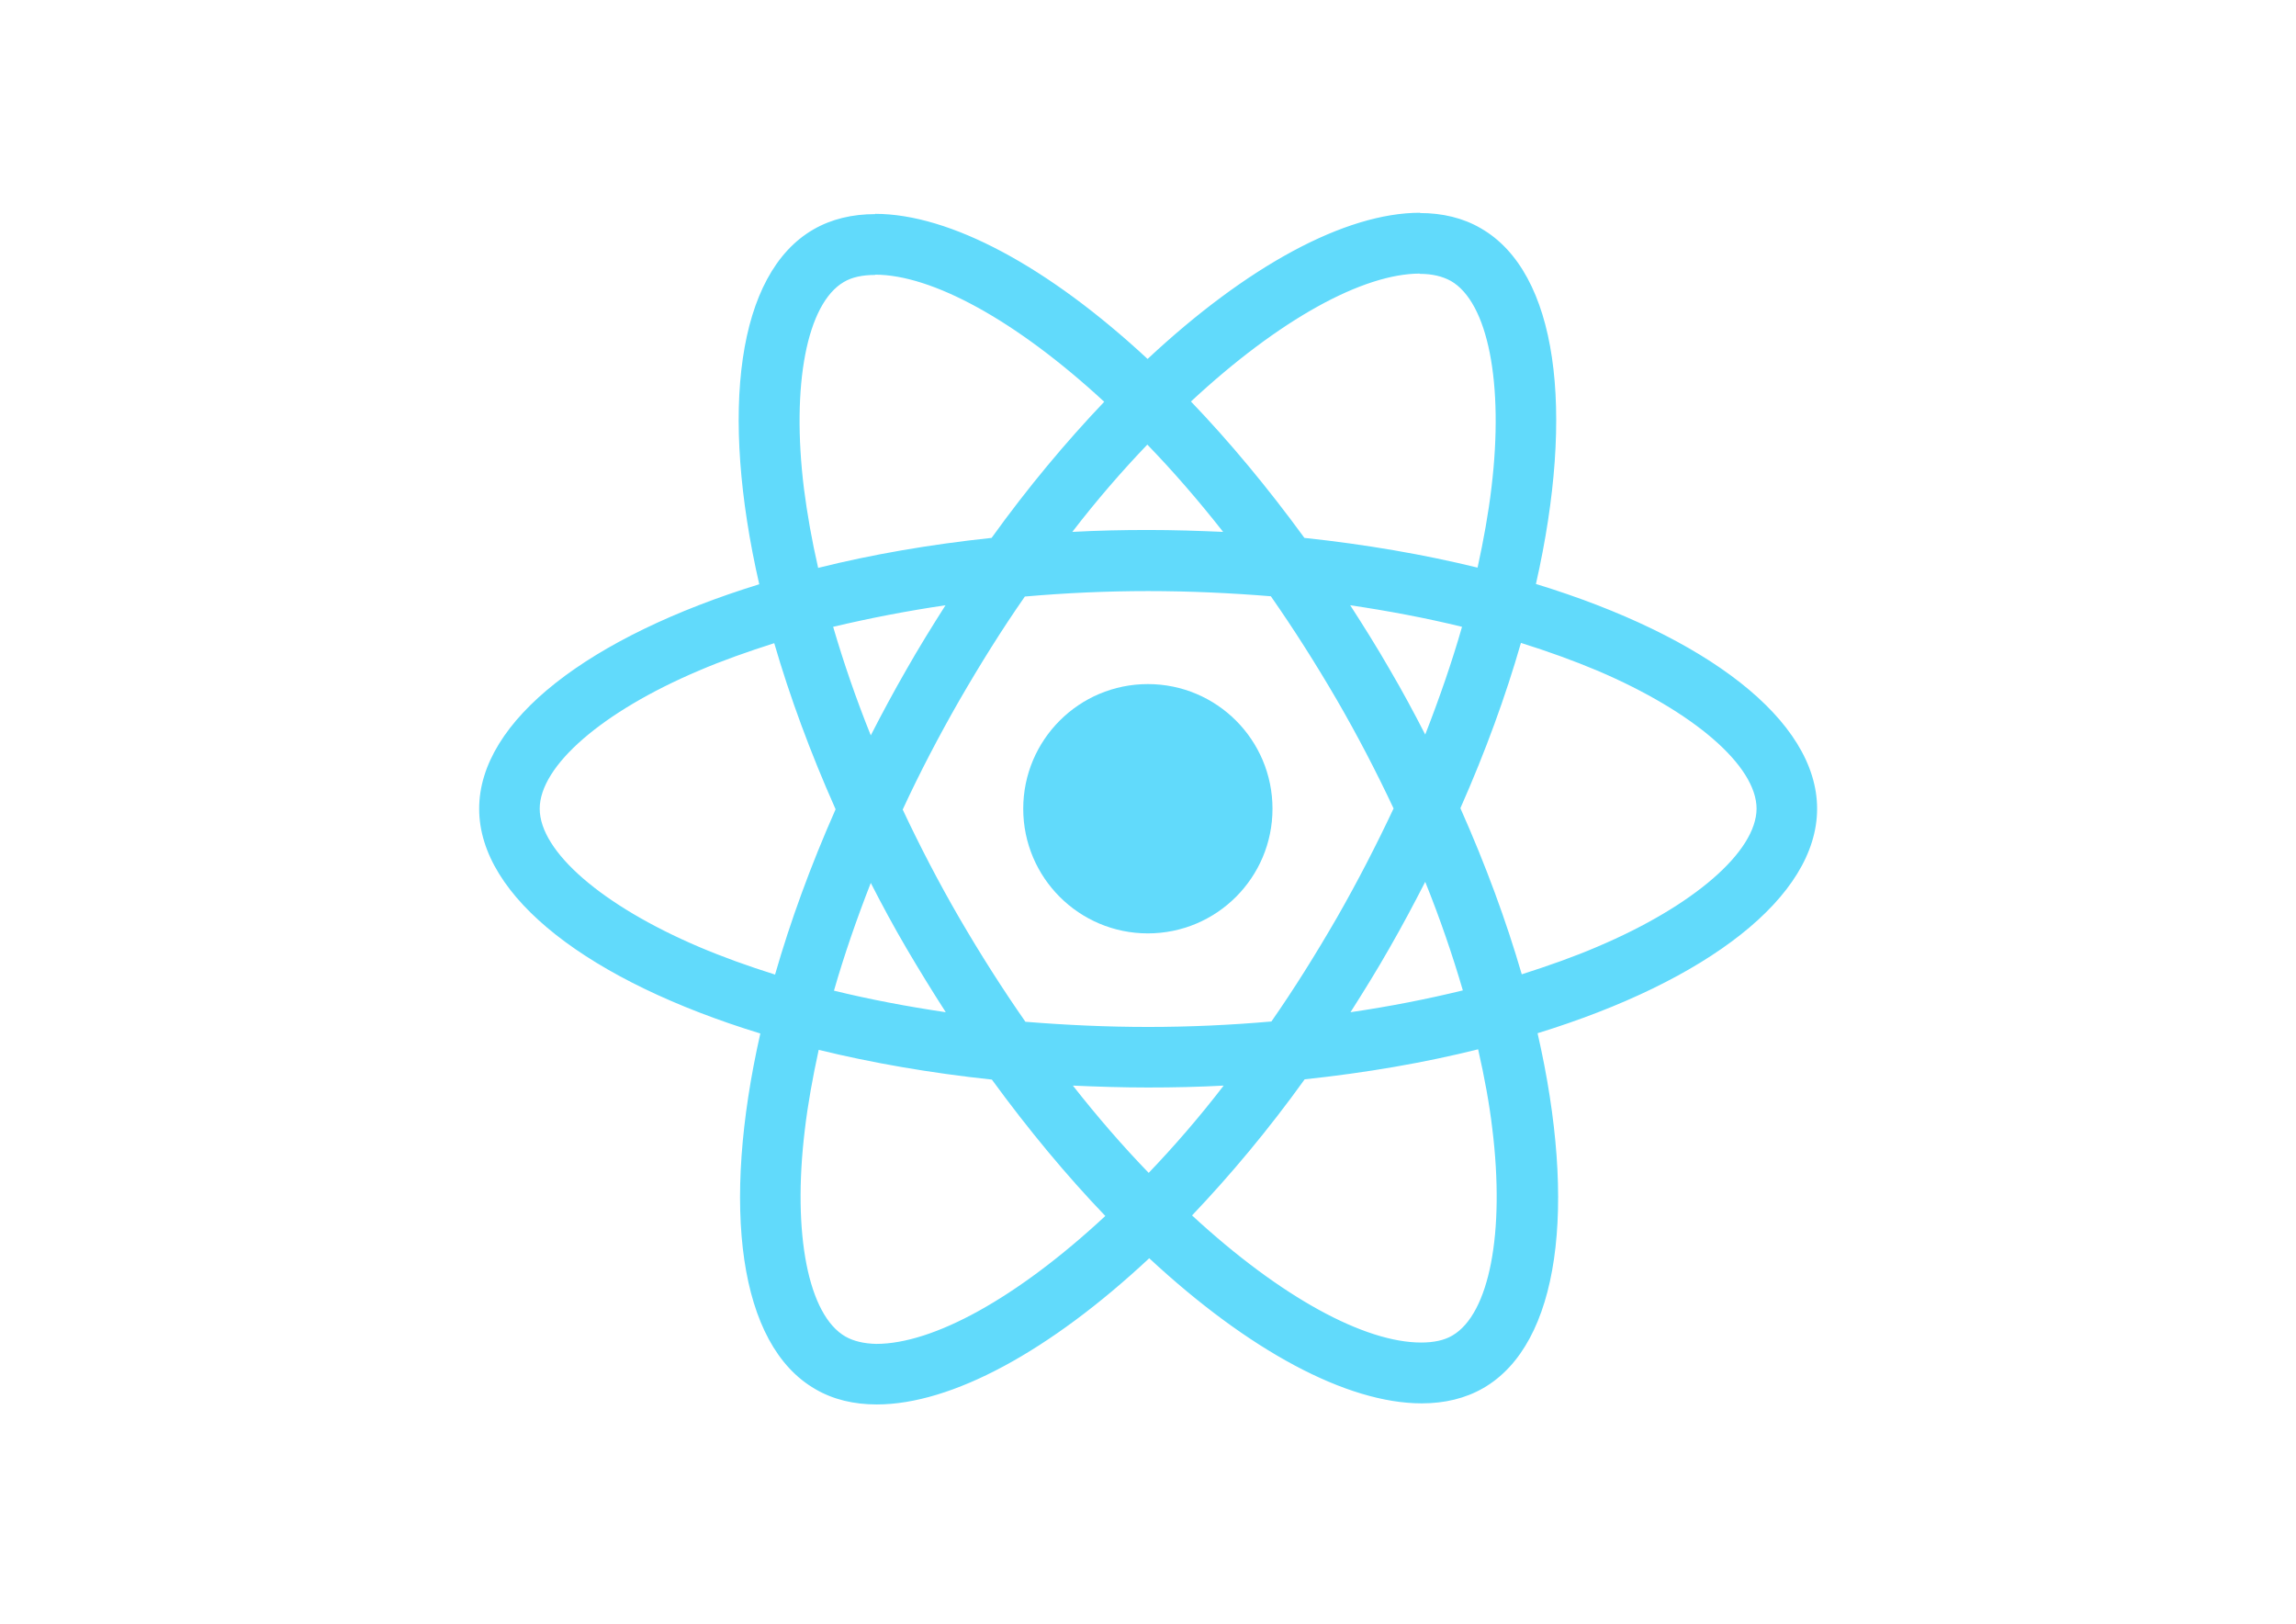
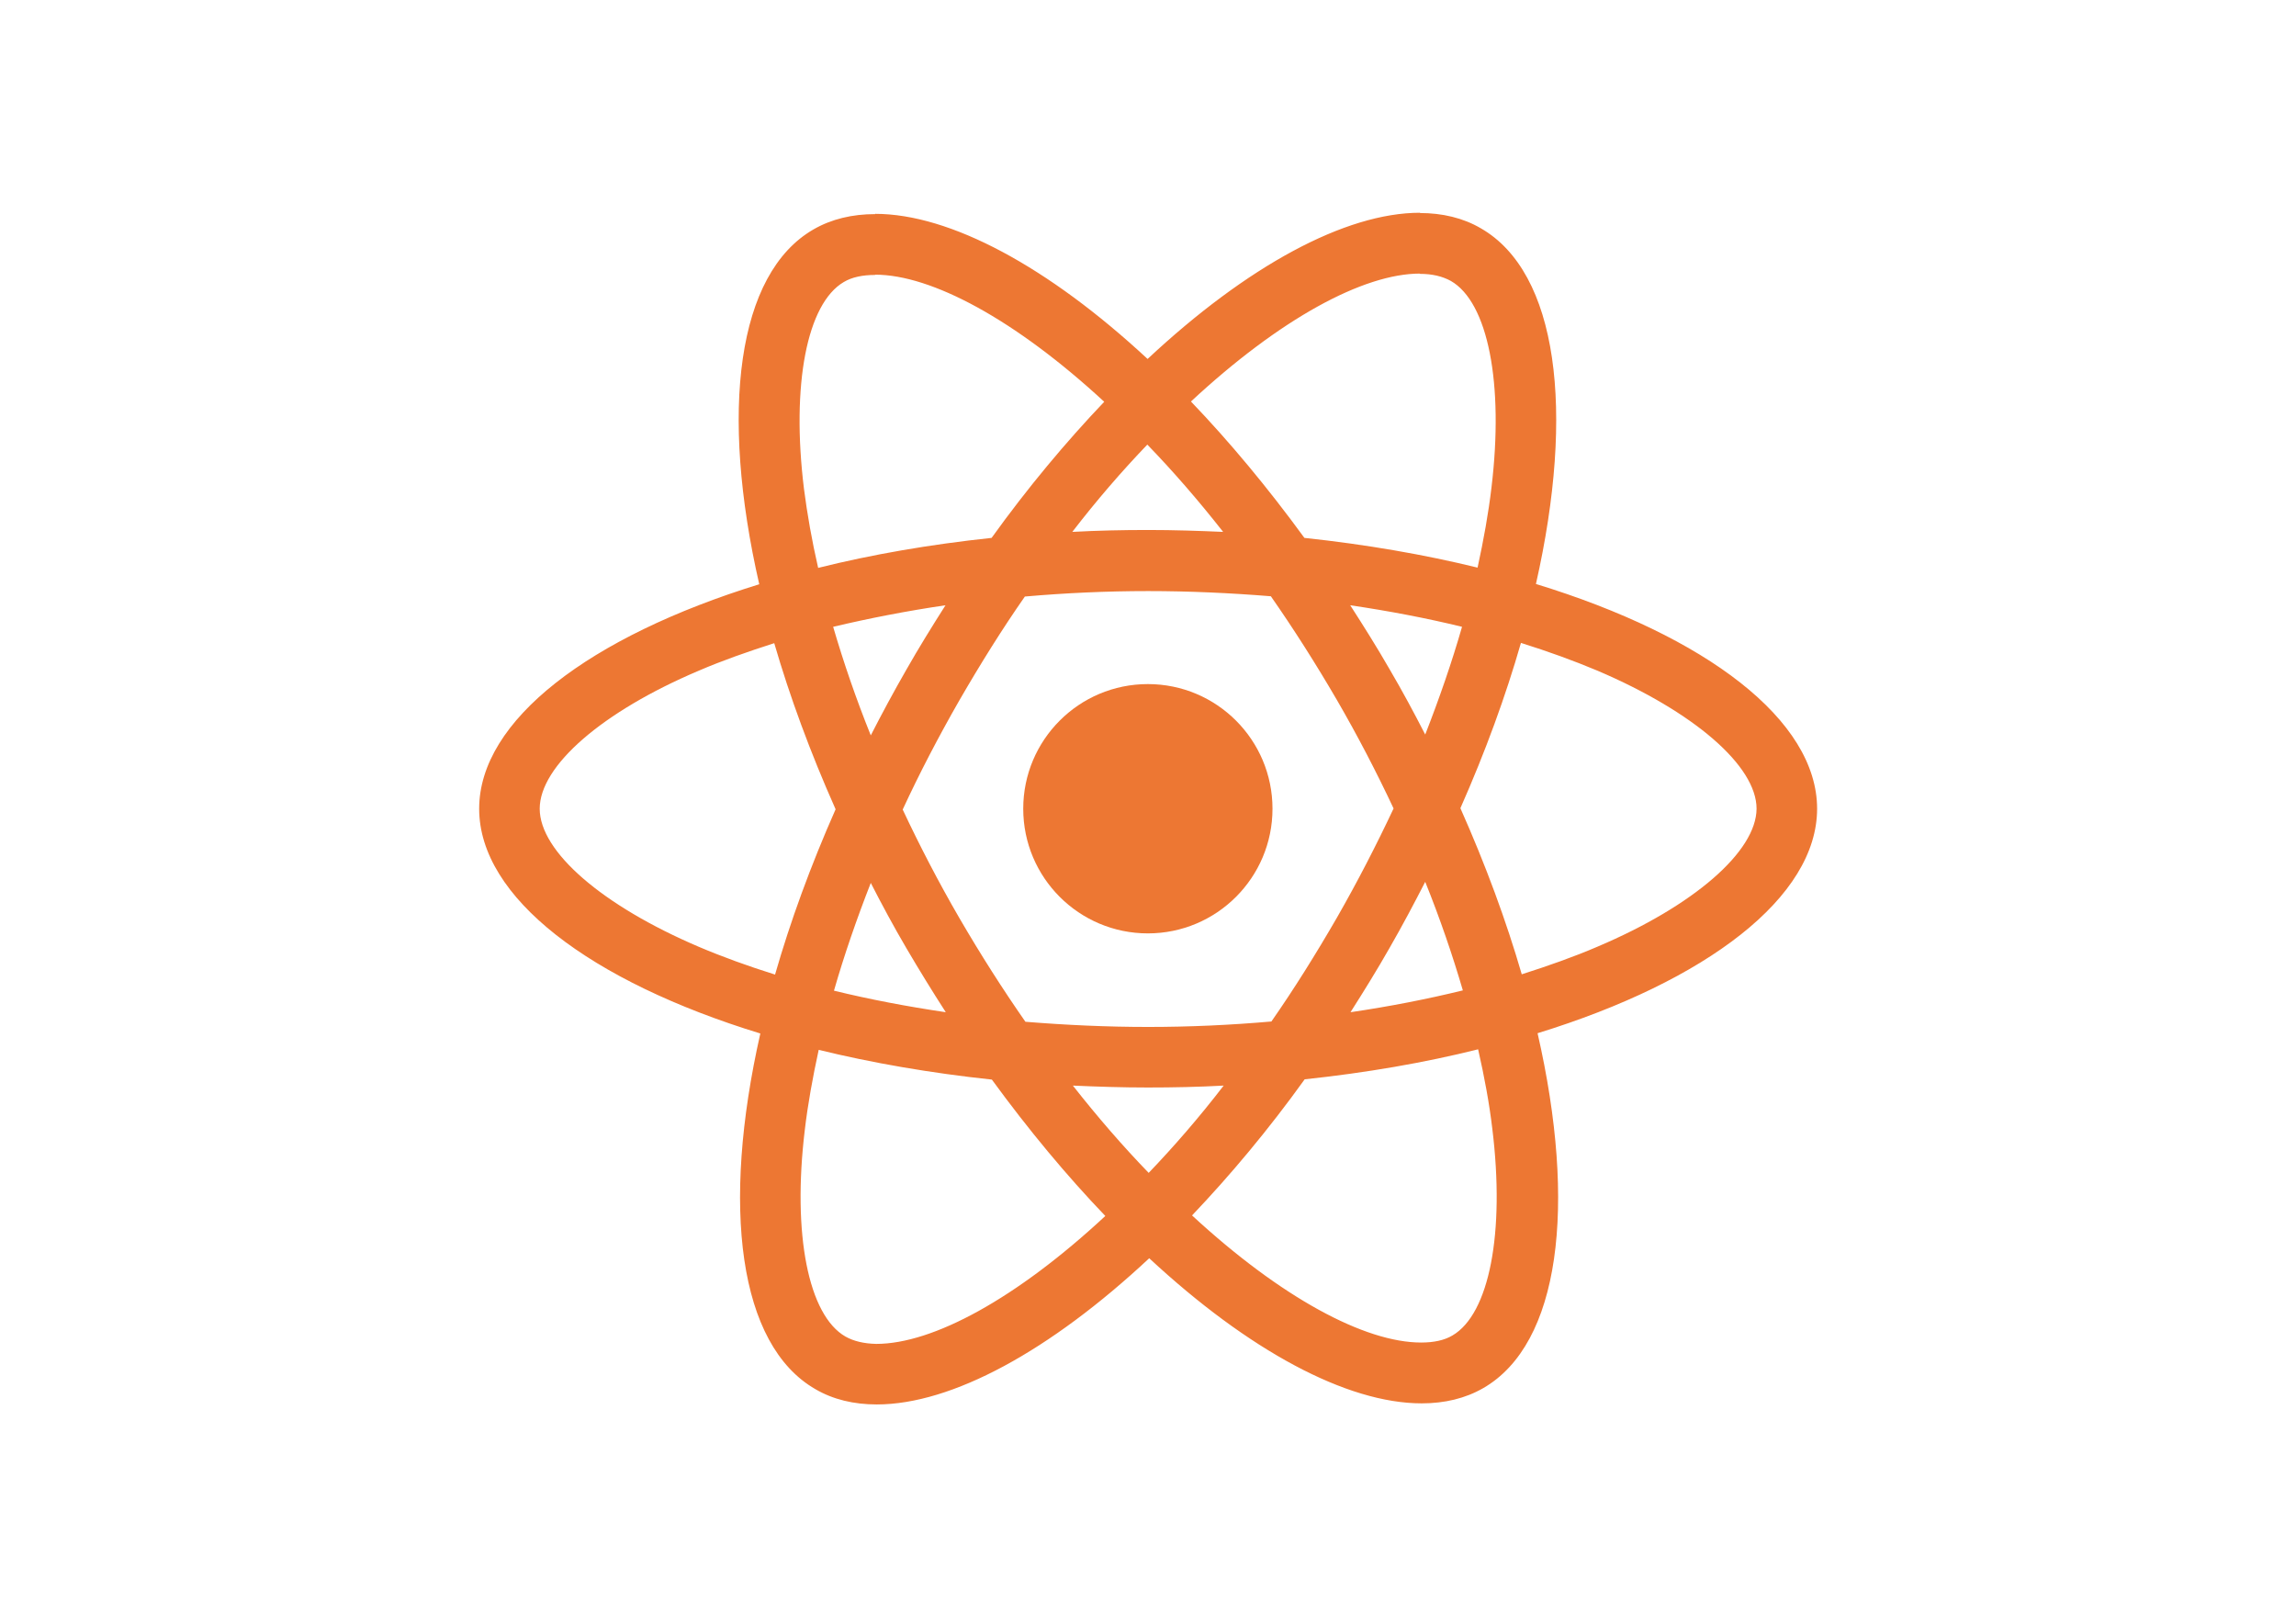
<svg xmlns="http://www.w3.org/2000/svg" viewBox="0 0 841.9 595.3">
-   <g fill="#61DAFB">
+   <g fill="#ED7733">
    <path d="M666.3 296.5c0-32.5-40.7-63.3-103.1-82.4 14.4-63.6 8-114.2-20.2-130.4-6.5-3.8-14.1-5.6-22.4-5.6v22.3c4.6 0 8.3.9 11.4 2.6 13.6 7.8 19.5 37.5 14.9 75.7-1.1 9.4-2.9 19.3-5.1 29.4-19.6-4.8-41-8.5-63.5-10.9-13.5-18.5-27.5-35.3-41.6-50 32.6-30.3 63.2-46.9 84-46.9V78c-27.5 0-63.5 19.6-99.9 53.6-36.4-33.8-72.4-53.2-99.9-53.2v22.3c20.7 0 51.4 16.5 84 46.6-14 14.7-28 31.4-41.3 49.9-22.6 2.4-44 6.1-63.6 11-2.3-10-4-19.7-5.2-29-4.7-38.2 1.1-67.9 14.6-75.8 3-1.8 6.9-2.6 11.5-2.6V78.5c-8.4 0-16 1.8-22.6 5.6-28.1 16.2-34.4 66.7-19.9 130.1-62.2 19.2-102.7 49.9-102.7 82.3 0 32.5 40.7 63.3 103.1 82.4-14.4 63.6-8 114.2 20.2 130.4 6.5 3.8 14.1 5.6 22.5 5.6 27.5 0 63.5-19.6 99.9-53.6 36.4 33.8 72.4 53.2 99.9 53.2 8.4 0 16-1.8 22.6-5.6 28.1-16.2 34.4-66.7 19.9-130.1 62-19.1 102.5-49.9 102.5-82.3zm-130.2-66.7c-3.7 12.9-8.3 26.2-13.5 39.5-4.1-8-8.4-16-13.1-24-4.6-8-9.5-15.8-14.4-23.4 14.2 2.1 27.9 4.7 41 7.9zm-45.8 106.5c-7.8 13.5-15.8 26.3-24.1 38.2-14.9 1.3-30 2-45.2 2-15.1 0-30.2-.7-45-1.9-8.3-11.9-16.4-24.6-24.2-38-7.6-13.1-14.5-26.4-20.8-39.8 6.2-13.4 13.2-26.8 20.7-39.9 7.8-13.5 15.8-26.3 24.1-38.2 14.9-1.3 30-2 45.2-2 15.1 0 30.2.7 45 1.9 8.3 11.9 16.4 24.6 24.2 38 7.6 13.1 14.5 26.4 20.8 39.8-6.3 13.4-13.2 26.8-20.7 39.9zm32.3-13c5.4 13.4 10 26.8 13.8 39.8-13.1 3.2-26.9 5.9-41.2 8 4.9-7.7 9.8-15.6 14.4-23.7 4.6-8 8.9-16.1 13-24.1zM421.2 430c-9.3-9.6-18.6-20.3-27.8-32 9 .4 18.2.7 27.5.7 9.4 0 18.7-.2 27.8-.7-9 11.7-18.3 22.4-27.5 32zm-74.4-58.9c-14.2-2.1-27.9-4.7-41-7.9 3.7-12.9 8.3-26.2 13.5-39.5 4.1 8 8.4 16 13.1 24 4.7 8 9.5 15.8 14.4 23.4zM420.7 163c9.3 9.6 18.6 20.3 27.8 32-9-.4-18.2-.7-27.5-.7-9.4 0-18.7.2-27.8.7 9-11.7 18.3-22.4 27.5-32zm-74 58.9c-4.9 7.7-9.8 15.6-14.4 23.7-4.6 8-8.9 16-13 24-5.4-13.4-10-26.8-13.8-39.8 13.1-3.1 26.9-5.8 41.2-7.9zm-90.5 125.2c-35.4-15.1-58.3-34.9-58.3-50.6 0-15.7 22.9-35.6 58.3-50.6 8.6-3.7 18-7 27.7-10.1 5.7 19.6 13.2 40 22.5 60.9-9.2 20.8-16.6 41.1-22.2 60.6-9.9-3.1-19.3-6.5-28-10.2zM310 490c-13.6-7.8-19.5-37.5-14.9-75.7 1.1-9.4 2.9-19.3 5.1-29.4 19.6 4.8 41 8.5 63.5 10.9 13.5 18.5 27.5 35.3 41.6 50-32.6 30.3-63.2 46.9-84 46.9-4.5-.1-8.3-1-11.3-2.7zm237.2-76.2c4.7 38.2-1.1 67.9-14.6 75.8-3 1.8-6.9 2.6-11.5 2.6-20.7 0-51.4-16.5-84-46.6 14-14.7 28-31.4 41.3-49.9 22.6-2.4 44-6.1 63.6-11 2.3 10.1 4.1 19.8 5.2 29.1zm38.5-66.7c-8.6 3.7-18 7-27.7 10.1-5.7-19.6-13.2-40-22.5-60.9 9.2-20.8 16.6-41.1 22.2-60.6 9.9 3.1 19.3 6.5 28.1 10.2 35.4 15.1 58.3 34.9 58.3 50.6-.1 15.7-23 35.6-58.4 50.6zM320.8 78.4z" />
    <circle cx="420.9" cy="296.5" r="45.7" />
    <path d="M520.5 78.1z" />
  </g>
</svg>
